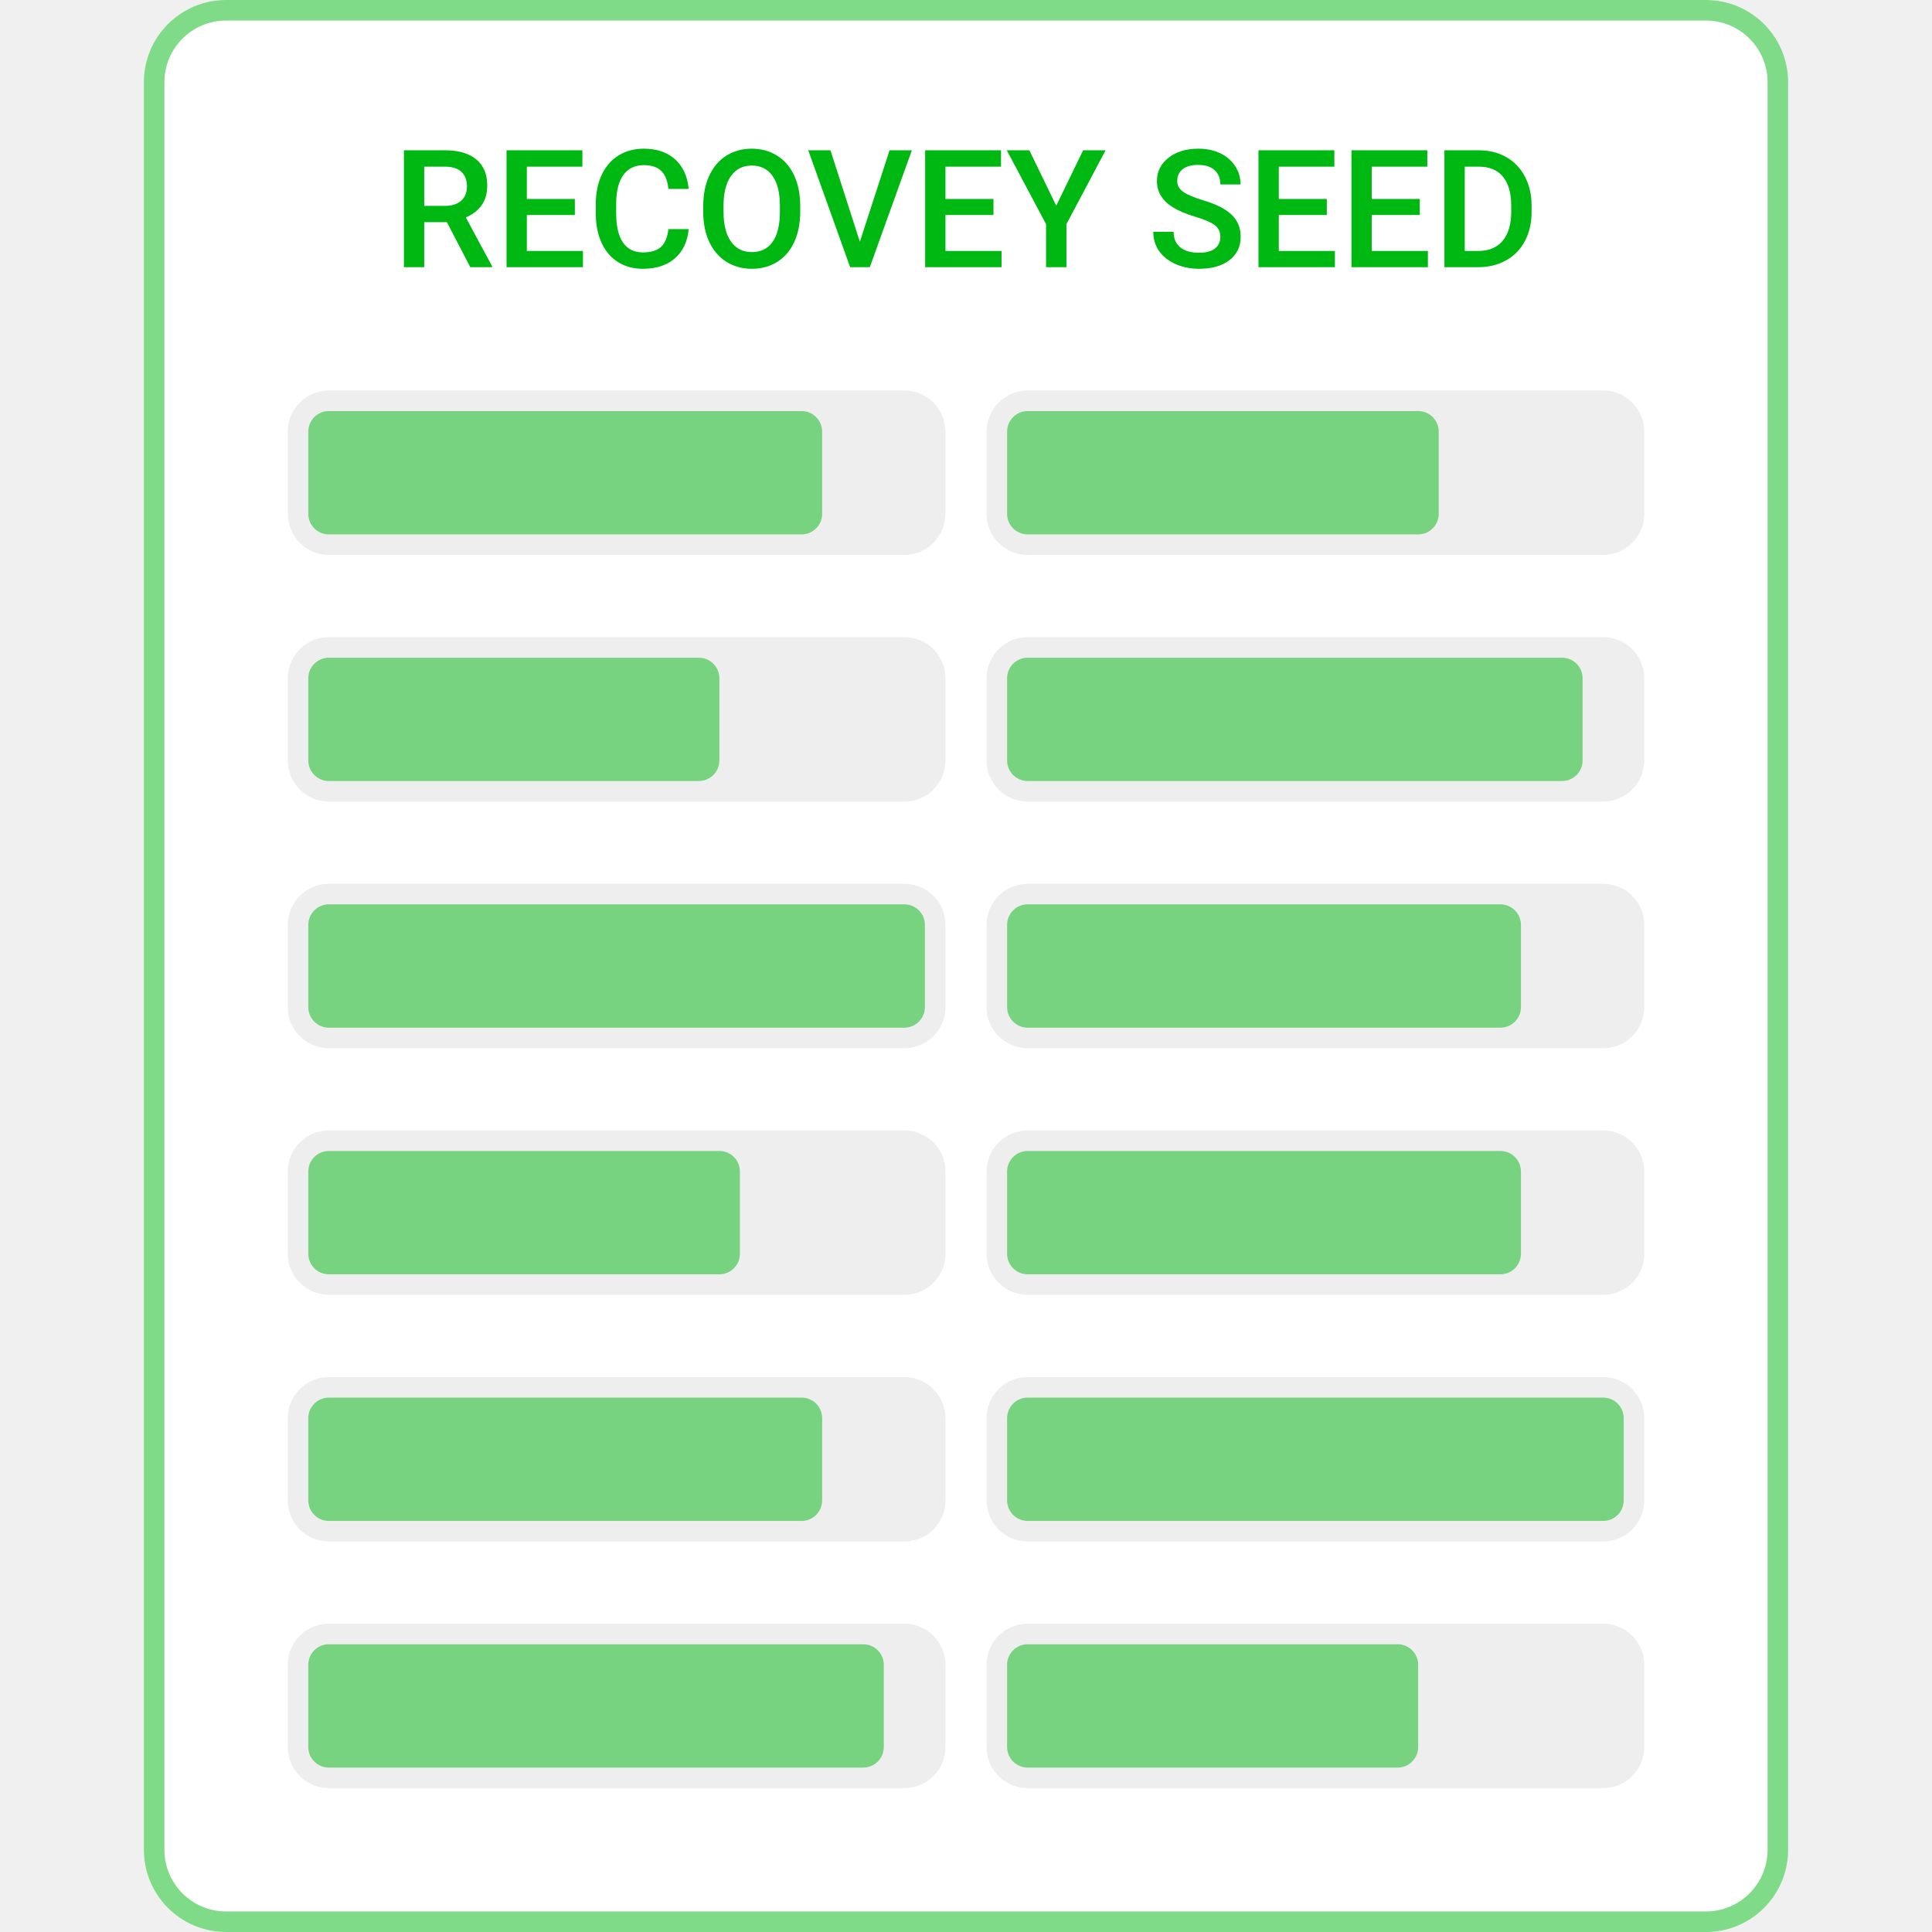
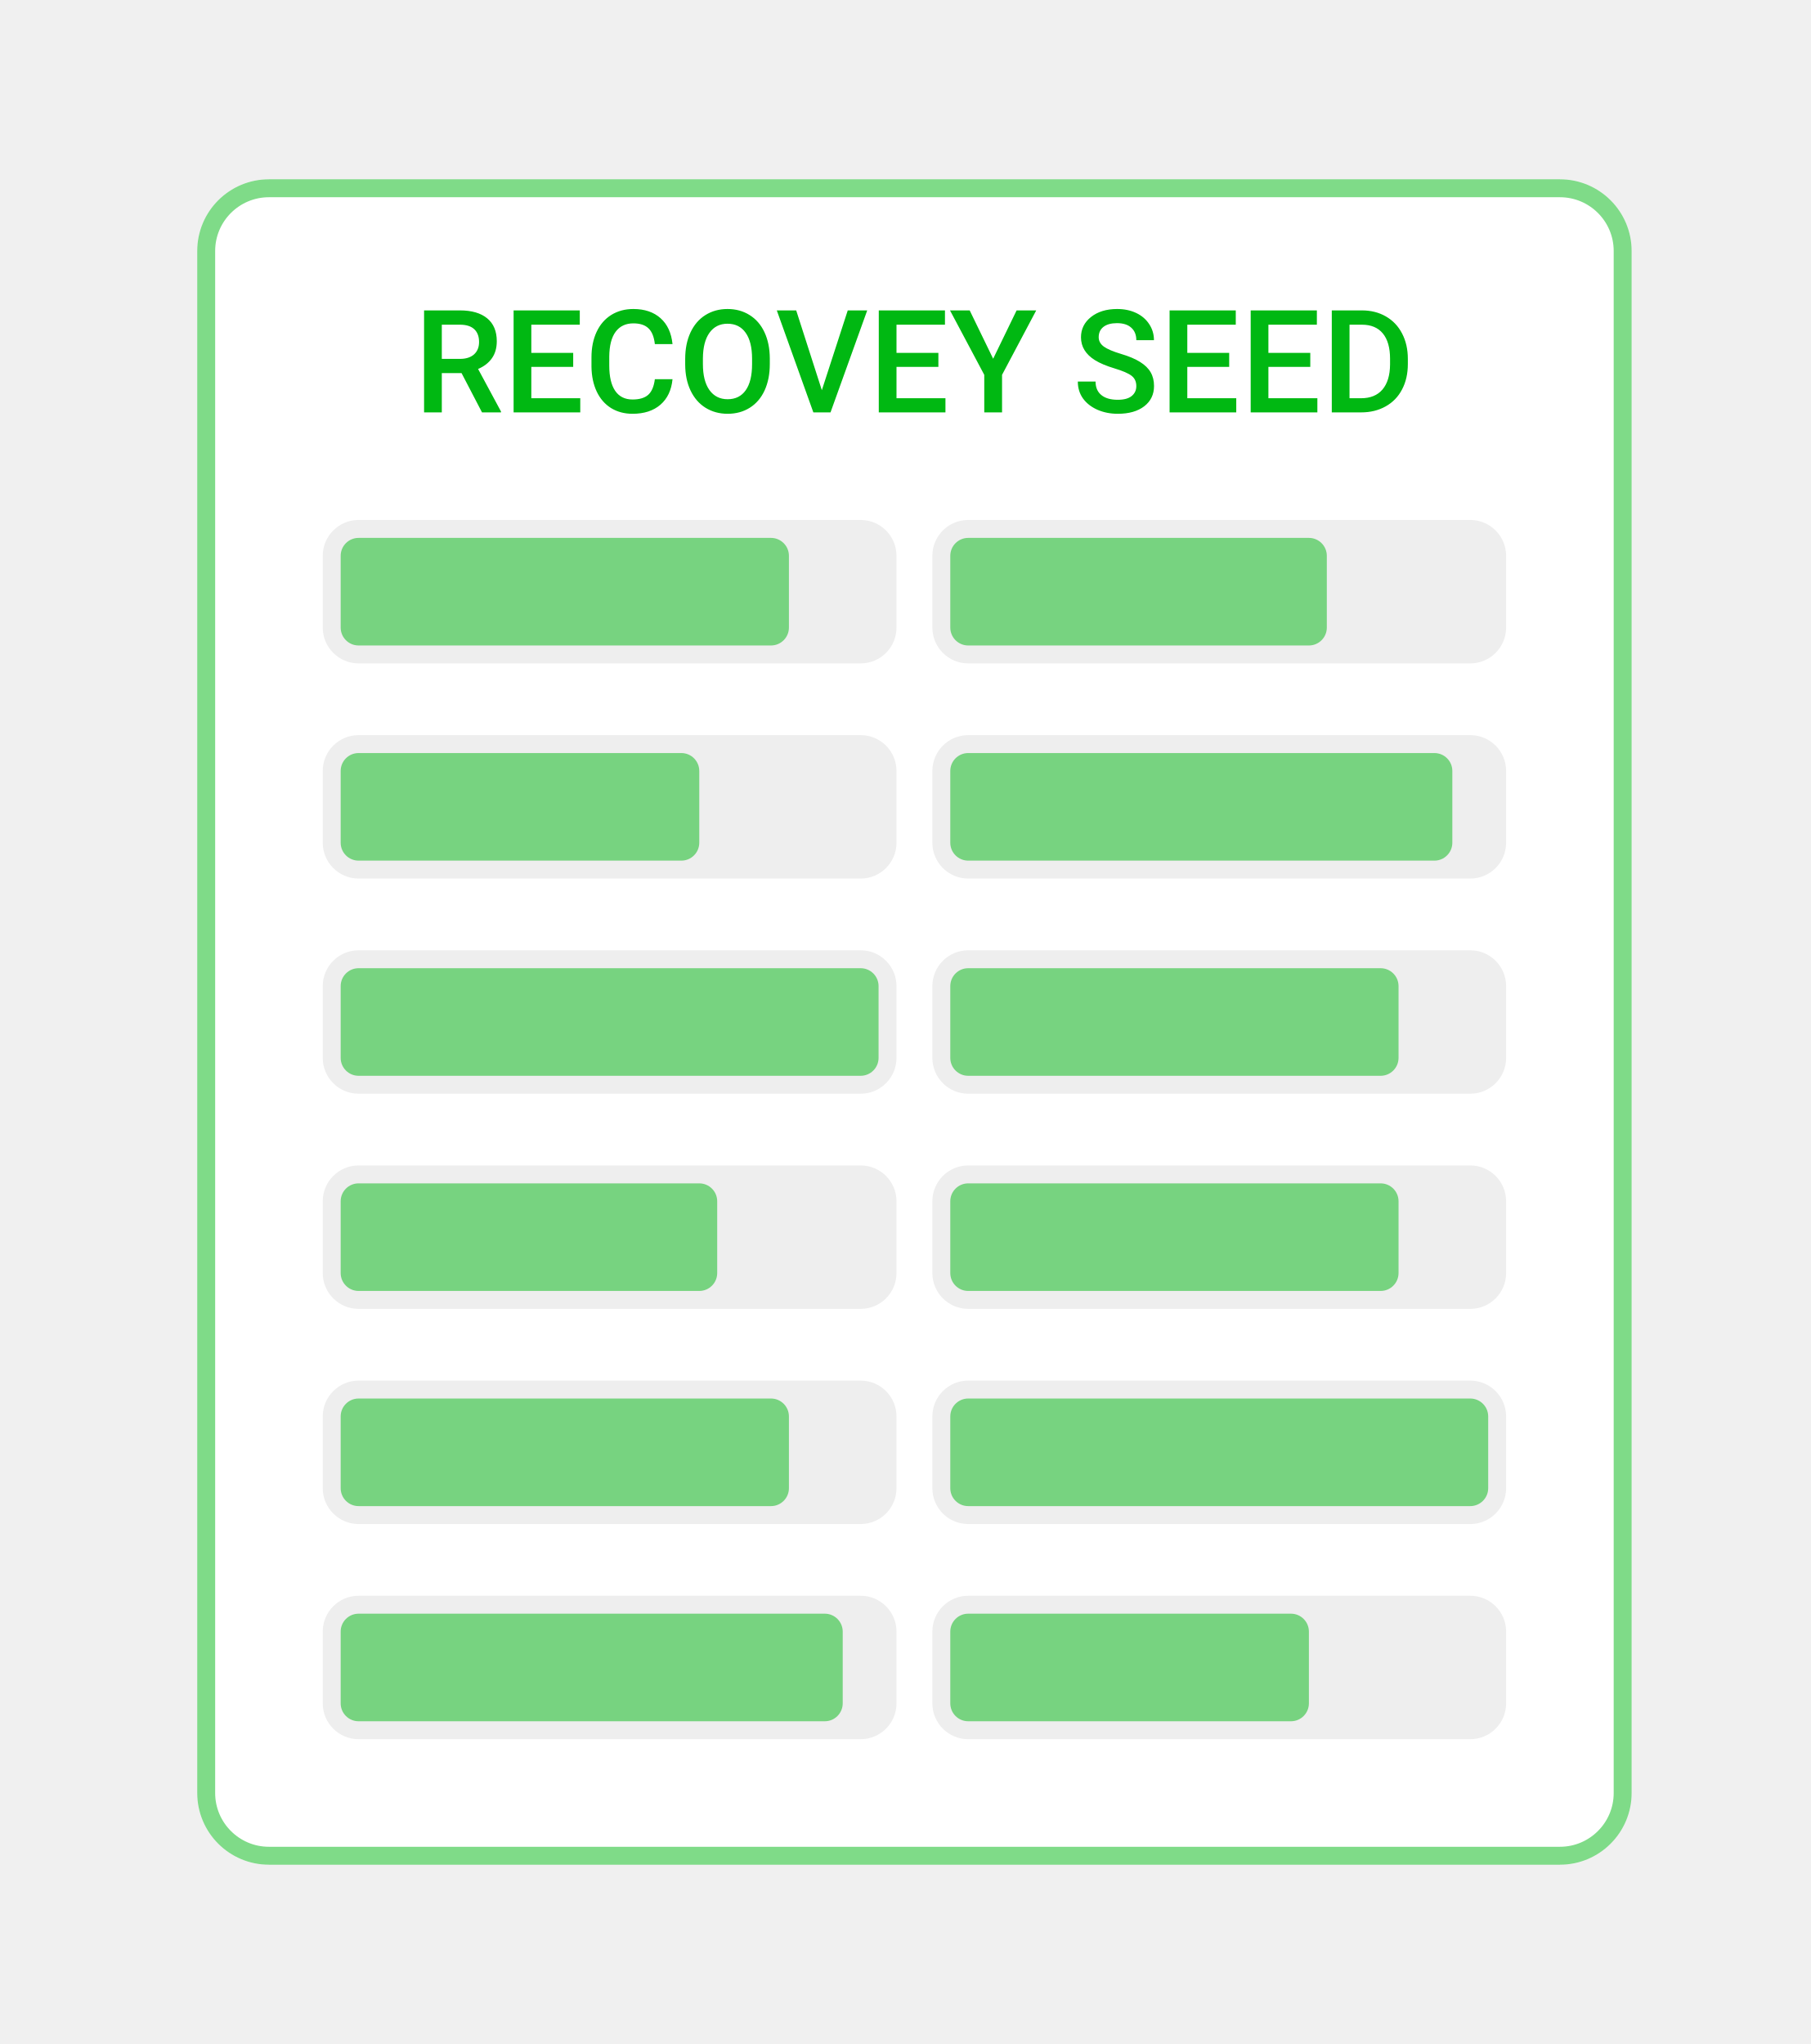
- <svg xmlns="http://www.w3.org/2000/svg" width="94" height="94" viewBox="0 0 94 94" fill="none">
-   <rect x="7" width="80" height="94" rx="4" fill="white" />
-   <rect x="7.5" y="0.5" width="79" height="93" rx="3.5" stroke="#00B812" stroke-opacity="0.5" />
-   <path d="M21.742 10.809H20.641V13H19.652V7.312H21.652C22.309 7.312 22.815 7.46 23.172 7.754C23.529 8.048 23.707 8.474 23.707 9.031C23.707 9.411 23.615 9.73 23.43 9.988C23.247 10.243 22.992 10.44 22.664 10.578L23.941 12.949V13H22.883L21.742 10.809ZM20.641 10.016H21.656C21.99 10.016 22.25 9.932 22.438 9.766C22.625 9.596 22.719 9.366 22.719 9.074C22.719 8.77 22.631 8.534 22.457 8.367C22.285 8.201 22.027 8.115 21.684 8.109H20.641V10.016ZM27.969 10.461H25.633V12.211H28.363V13H24.645V7.312H28.336V8.109H25.633V9.68H27.969V10.461ZM33.508 11.148C33.45 11.755 33.227 12.229 32.836 12.57C32.445 12.909 31.926 13.078 31.277 13.078C30.824 13.078 30.424 12.971 30.078 12.758C29.734 12.542 29.469 12.236 29.281 11.84C29.094 11.444 28.996 10.984 28.988 10.461V9.93C28.988 9.393 29.083 8.921 29.273 8.512C29.463 8.103 29.736 7.788 30.09 7.566C30.447 7.345 30.858 7.234 31.324 7.234C31.952 7.234 32.457 7.405 32.84 7.746C33.223 8.087 33.445 8.569 33.508 9.191H32.523C32.477 8.783 32.357 8.488 32.164 8.309C31.974 8.126 31.694 8.035 31.324 8.035C30.895 8.035 30.564 8.193 30.332 8.508C30.103 8.82 29.986 9.28 29.98 9.887V10.391C29.98 11.005 30.09 11.474 30.309 11.797C30.53 12.12 30.853 12.281 31.277 12.281C31.665 12.281 31.957 12.194 32.152 12.02C32.348 11.845 32.471 11.555 32.523 11.148H33.508ZM38.934 10.305C38.934 10.862 38.837 11.352 38.645 11.773C38.452 12.193 38.176 12.516 37.816 12.742C37.46 12.966 37.048 13.078 36.582 13.078C36.121 13.078 35.71 12.966 35.348 12.742C34.988 12.516 34.71 12.194 34.512 11.777C34.316 11.361 34.217 10.88 34.215 10.336V10.016C34.215 9.461 34.312 8.971 34.508 8.547C34.706 8.122 34.983 7.798 35.34 7.574C35.699 7.348 36.111 7.234 36.574 7.234C37.038 7.234 37.448 7.346 37.805 7.57C38.164 7.792 38.441 8.112 38.637 8.531C38.832 8.948 38.931 9.434 38.934 9.988V10.305ZM37.945 10.008C37.945 9.378 37.825 8.895 37.586 8.559C37.349 8.223 37.012 8.055 36.574 8.055C36.147 8.055 35.812 8.223 35.57 8.559C35.331 8.892 35.208 9.365 35.203 9.977V10.305C35.203 10.93 35.324 11.413 35.566 11.754C35.811 12.095 36.15 12.266 36.582 12.266C37.02 12.266 37.355 12.099 37.59 11.766C37.827 11.432 37.945 10.945 37.945 10.305V10.008ZM41.836 11.762L43.281 7.312H44.367L42.32 13H41.363L39.324 7.312H40.406L41.836 11.762ZM48.336 10.461H46V12.211H48.73V13H45.012V7.312H48.703V8.109H46V9.68H48.336V10.461ZM51.391 10.008L52.699 7.312H53.793L51.887 10.906V13H50.895V10.906L48.984 7.312H50.082L51.391 10.008ZM59.375 11.535C59.375 11.285 59.286 11.092 59.109 10.957C58.935 10.822 58.618 10.685 58.16 10.547C57.702 10.409 57.337 10.255 57.066 10.086C56.548 9.76 56.289 9.336 56.289 8.812C56.289 8.354 56.475 7.977 56.848 7.68C57.223 7.383 57.708 7.234 58.305 7.234C58.7 7.234 59.053 7.307 59.363 7.453C59.673 7.599 59.917 7.807 60.094 8.078C60.271 8.346 60.359 8.645 60.359 8.973H59.375C59.375 8.676 59.281 8.444 59.094 8.277C58.909 8.108 58.643 8.023 58.297 8.023C57.974 8.023 57.723 8.092 57.543 8.23C57.366 8.368 57.277 8.561 57.277 8.809C57.277 9.017 57.374 9.191 57.566 9.332C57.759 9.47 58.077 9.605 58.52 9.738C58.962 9.868 59.318 10.018 59.586 10.188C59.854 10.354 60.051 10.547 60.176 10.766C60.301 10.982 60.363 11.236 60.363 11.527C60.363 12.001 60.181 12.379 59.816 12.66C59.454 12.939 58.962 13.078 58.34 13.078C57.928 13.078 57.55 13.003 57.203 12.852C56.859 12.698 56.591 12.487 56.398 12.219C56.208 11.95 56.113 11.638 56.113 11.281H57.102C57.102 11.604 57.208 11.854 57.422 12.031C57.635 12.208 57.941 12.297 58.34 12.297C58.684 12.297 58.941 12.228 59.113 12.09C59.288 11.949 59.375 11.764 59.375 11.535ZM64.555 10.461H62.219V12.211H64.949V13H61.23V7.312H64.922V8.109H62.219V9.68H64.555V10.461ZM69.078 10.461H66.742V12.211H69.473V13H65.754V7.312H69.445V8.109H66.742V9.68H69.078V10.461ZM70.277 13V7.312H71.957C72.46 7.312 72.905 7.424 73.293 7.648C73.684 7.872 73.986 8.19 74.199 8.602C74.413 9.013 74.519 9.484 74.519 10.016V10.301C74.519 10.84 74.412 11.314 74.195 11.723C73.982 12.132 73.676 12.447 73.277 12.668C72.882 12.889 72.427 13 71.914 13H70.277ZM71.266 8.109V12.211H71.91C72.428 12.211 72.826 12.05 73.102 11.727C73.38 11.401 73.522 10.935 73.527 10.328V10.012C73.527 9.395 73.393 8.923 73.125 8.598C72.857 8.272 72.467 8.109 71.957 8.109H71.266Z" fill="#00B812" />
-   <rect x="14" y="19" width="32" height="8" rx="2" fill="#EEEEEE" />
-   <rect x="14" y="31" width="32" height="8" rx="2" fill="#EEEEEE" />
-   <rect x="14" y="43" width="32" height="8" rx="2" fill="#EEEEEE" />
-   <rect x="14" y="55" width="32" height="8" rx="2" fill="#EEEEEE" />
-   <rect x="14" y="67" width="32" height="8" rx="2" fill="#EEEEEE" />
-   <rect x="14" y="79" width="32" height="8" rx="2" fill="#EEEEEE" />
-   <rect x="48" y="19" width="32" height="8" rx="2" fill="#EEEEEE" />
-   <rect x="48" y="31" width="32" height="8" rx="2" fill="#EEEEEE" />
-   <rect x="48" y="43" width="32" height="8" rx="2" fill="#EEEEEE" />
-   <rect x="48" y="55" width="32" height="8" rx="2" fill="#EEEEEE" />
-   <rect x="48" y="67" width="32" height="8" rx="2" fill="#EEEEEE" />
-   <rect x="48" y="79" width="32" height="8" rx="2" fill="#EEEEEE" />
-   <rect x="15" y="20" width="25" height="6" rx="1" fill="#00B812" fill-opacity="0.5" />
-   <rect x="49" y="56" width="25" height="6" rx="1" fill="#00B812" fill-opacity="0.5" />
-   <rect x="15" y="32" width="20" height="6" rx="1" fill="#00B812" fill-opacity="0.5" />
-   <rect x="49" y="80" width="20" height="6" rx="1" fill="#00B812" fill-opacity="0.5" />
-   <rect x="15" y="44" width="30" height="6" rx="1" fill="#00B812" fill-opacity="0.5" />
-   <rect x="49" y="68" width="30" height="6" rx="1" fill="#00B812" fill-opacity="0.5" />
-   <rect x="15" y="56" width="21" height="6" rx="1" fill="#00B812" fill-opacity="0.5" />
-   <rect x="49" y="20" width="21" height="6" rx="1" fill="#00B812" fill-opacity="0.5" />
-   <rect x="15" y="68" width="25" height="6" rx="1" fill="#00B812" fill-opacity="0.5" />
-   <rect x="49" y="44" width="25" height="6" rx="1" fill="#00B812" fill-opacity="0.5" />
-   <rect x="15" y="80" width="28" height="6" rx="1" fill="#00B812" fill-opacity="0.5" />
-   <rect x="49" y="32" width="28" height="6" rx="1" fill="#00B812" fill-opacity="0.5" />
+ <svg xmlns="http://www.w3.org/2000/svg" width="101" height="114" viewBox="0 0 101 114" fill="none">
+   <rect x="11" y="10" width="80" height="94" rx="4" fill="white" />
+   <rect x="11.5" y="10.5" width="79" height="93" rx="3.5" stroke="#00B812" stroke-opacity="0.5" />
+   <path d="M25.742 20.809H24.641V23H23.652V17.312H25.652C26.309 17.312 26.815 17.46 27.172 17.754C27.529 18.048 27.707 18.474 27.707 19.031C27.707 19.412 27.615 19.73 27.43 19.988C27.247 20.244 26.992 20.44 26.664 20.578L27.941 22.949V23H26.883L25.742 20.809ZM24.641 20.016H25.656C25.99 20.016 26.25 19.932 26.438 19.766C26.625 19.596 26.719 19.366 26.719 19.074C26.719 18.77 26.631 18.534 26.457 18.367C26.285 18.201 26.027 18.115 25.684 18.109H24.641V20.016ZM31.969 20.461H29.633V22.211H32.363V23H28.645V17.312H32.336V18.109H29.633V19.68H31.969V20.461ZM37.508 21.148C37.45 21.755 37.227 22.229 36.836 22.57C36.445 22.909 35.926 23.078 35.277 23.078C34.824 23.078 34.425 22.971 34.078 22.758C33.734 22.542 33.469 22.236 33.281 21.84C33.094 21.444 32.996 20.984 32.988 20.461V19.93C32.988 19.393 33.083 18.921 33.273 18.512C33.464 18.103 33.736 17.788 34.09 17.566C34.447 17.345 34.858 17.234 35.324 17.234C35.952 17.234 36.457 17.405 36.84 17.746C37.223 18.087 37.445 18.569 37.508 19.191H36.523C36.477 18.783 36.357 18.488 36.164 18.309C35.974 18.126 35.694 18.035 35.324 18.035C34.895 18.035 34.564 18.193 34.332 18.508C34.103 18.82 33.986 19.28 33.98 19.887V20.391C33.98 21.005 34.09 21.474 34.309 21.797C34.53 22.12 34.853 22.281 35.277 22.281C35.665 22.281 35.957 22.194 36.152 22.02C36.348 21.845 36.471 21.555 36.523 21.148H37.508ZM42.934 20.305C42.934 20.862 42.837 21.352 42.645 21.773C42.452 22.193 42.176 22.516 41.816 22.742C41.46 22.966 41.048 23.078 40.582 23.078C40.121 23.078 39.71 22.966 39.348 22.742C38.988 22.516 38.71 22.194 38.512 21.777C38.316 21.361 38.217 20.88 38.215 20.336V20.016C38.215 19.461 38.312 18.971 38.508 18.547C38.706 18.122 38.983 17.798 39.34 17.574C39.699 17.348 40.111 17.234 40.574 17.234C41.038 17.234 41.448 17.346 41.805 17.57C42.164 17.792 42.441 18.112 42.637 18.531C42.832 18.948 42.931 19.434 42.934 19.988V20.305ZM41.945 20.008C41.945 19.378 41.825 18.895 41.586 18.559C41.349 18.223 41.012 18.055 40.574 18.055C40.147 18.055 39.812 18.223 39.57 18.559C39.331 18.892 39.208 19.365 39.203 19.977V20.305C39.203 20.93 39.324 21.413 39.566 21.754C39.811 22.095 40.15 22.266 40.582 22.266C41.02 22.266 41.355 22.099 41.59 21.766C41.827 21.432 41.945 20.945 41.945 20.305V20.008ZM45.836 21.762L47.281 17.312H48.367L46.32 23H45.363L43.324 17.312H44.406L45.836 21.762ZM52.336 20.461H50V22.211H52.73V23H49.012V17.312H52.703V18.109H50V19.68H52.336V20.461ZM55.391 20.008L56.699 17.312H57.793L55.887 20.906V23H54.895V20.906L52.984 17.312H54.082L55.391 20.008ZM63.375 21.535C63.375 21.285 63.286 21.092 63.109 20.957C62.935 20.822 62.618 20.685 62.16 20.547C61.702 20.409 61.337 20.255 61.066 20.086C60.548 19.76 60.289 19.336 60.289 18.812C60.289 18.354 60.475 17.977 60.848 17.68C61.223 17.383 61.708 17.234 62.305 17.234C62.7 17.234 63.053 17.307 63.363 17.453C63.673 17.599 63.917 17.807 64.094 18.078C64.271 18.346 64.359 18.645 64.359 18.973H63.375C63.375 18.676 63.281 18.444 63.094 18.277C62.909 18.108 62.643 18.023 62.297 18.023C61.974 18.023 61.723 18.092 61.543 18.23C61.366 18.369 61.277 18.561 61.277 18.809C61.277 19.017 61.374 19.191 61.566 19.332C61.759 19.47 62.077 19.605 62.52 19.738C62.962 19.869 63.318 20.018 63.586 20.188C63.854 20.354 64.051 20.547 64.176 20.766C64.301 20.982 64.363 21.236 64.363 21.527C64.363 22.001 64.181 22.379 63.816 22.66C63.454 22.939 62.962 23.078 62.34 23.078C61.928 23.078 61.55 23.003 61.203 22.852C60.859 22.698 60.591 22.487 60.398 22.219C60.208 21.951 60.113 21.638 60.113 21.281H61.102C61.102 21.604 61.208 21.854 61.422 22.031C61.635 22.208 61.941 22.297 62.34 22.297C62.684 22.297 62.941 22.228 63.113 22.09C63.288 21.949 63.375 21.764 63.375 21.535ZM68.555 20.461H66.219V22.211H68.949V23H65.231V17.312H68.922V18.109H66.219V19.68H68.555V20.461ZM73.078 20.461H70.742V22.211H73.473V23H69.754V17.312H73.445V18.109H70.742V19.68H73.078V20.461ZM74.277 23V17.312H75.957C76.46 17.312 76.905 17.424 77.293 17.648C77.684 17.872 77.986 18.19 78.199 18.602C78.413 19.013 78.519 19.484 78.519 20.016V20.301C78.519 20.84 78.412 21.314 78.195 21.723C77.982 22.131 77.676 22.447 77.277 22.668C76.882 22.889 76.427 23 75.914 23H74.277ZM75.266 18.109V22.211H75.91C76.428 22.211 76.826 22.049 77.102 21.727C77.38 21.401 77.522 20.935 77.527 20.328V20.012C77.527 19.395 77.393 18.923 77.125 18.598C76.857 18.272 76.467 18.109 75.957 18.109H75.266Z" fill="#00B812" />
+   <rect x="18" y="29" width="32" height="8" rx="2" fill="#EEEEEE" />
+   <rect x="18" y="41" width="32" height="8" rx="2" fill="#EEEEEE" />
+   <rect x="18" y="53" width="32" height="8" rx="2" fill="#EEEEEE" />
+   <rect x="18" y="65" width="32" height="8" rx="2" fill="#EEEEEE" />
+   <rect x="18" y="77" width="32" height="8" rx="2" fill="#EEEEEE" />
+   <rect x="18" y="89" width="32" height="8" rx="2" fill="#EEEEEE" />
+   <rect x="52" y="29" width="32" height="8" rx="2" fill="#EEEEEE" />
+   <rect x="52" y="41" width="32" height="8" rx="2" fill="#EEEEEE" />
+   <rect x="52" y="53" width="32" height="8" rx="2" fill="#EEEEEE" />
+   <rect x="52" y="65" width="32" height="8" rx="2" fill="#EEEEEE" />
+   <rect x="52" y="77" width="32" height="8" rx="2" fill="#EEEEEE" />
+   <rect x="52" y="89" width="32" height="8" rx="2" fill="#EEEEEE" />
+   <rect x="19" y="30" width="25" height="6" rx="1" fill="#00B812" fill-opacity="0.5" />
+   <rect x="53" y="66" width="25" height="6" rx="1" fill="#00B812" fill-opacity="0.5" />
+   <rect x="19" y="42" width="20" height="6" rx="1" fill="#00B812" fill-opacity="0.5" />
+   <rect x="53" y="90" width="20" height="6" rx="1" fill="#00B812" fill-opacity="0.5" />
+   <rect x="19" y="54" width="30" height="6" rx="1" fill="#00B812" fill-opacity="0.5" />
+   <rect x="53" y="78" width="30" height="6" rx="1" fill="#00B812" fill-opacity="0.5" />
+   <rect x="19" y="66" width="21" height="6" rx="1" fill="#00B812" fill-opacity="0.5" />
+   <rect x="53" y="30" width="21" height="6" rx="1" fill="#00B812" fill-opacity="0.5" />
+   <rect x="19" y="78" width="25" height="6" rx="1" fill="#00B812" fill-opacity="0.5" />
+   <rect x="53" y="54" width="25" height="6" rx="1" fill="#00B812" fill-opacity="0.5" />
+   <rect x="19" y="90" width="28" height="6" rx="1" fill="#00B812" fill-opacity="0.5" />
+   <rect x="53" y="42" width="28" height="6" rx="1" fill="#00B812" fill-opacity="0.5" />
</svg>
